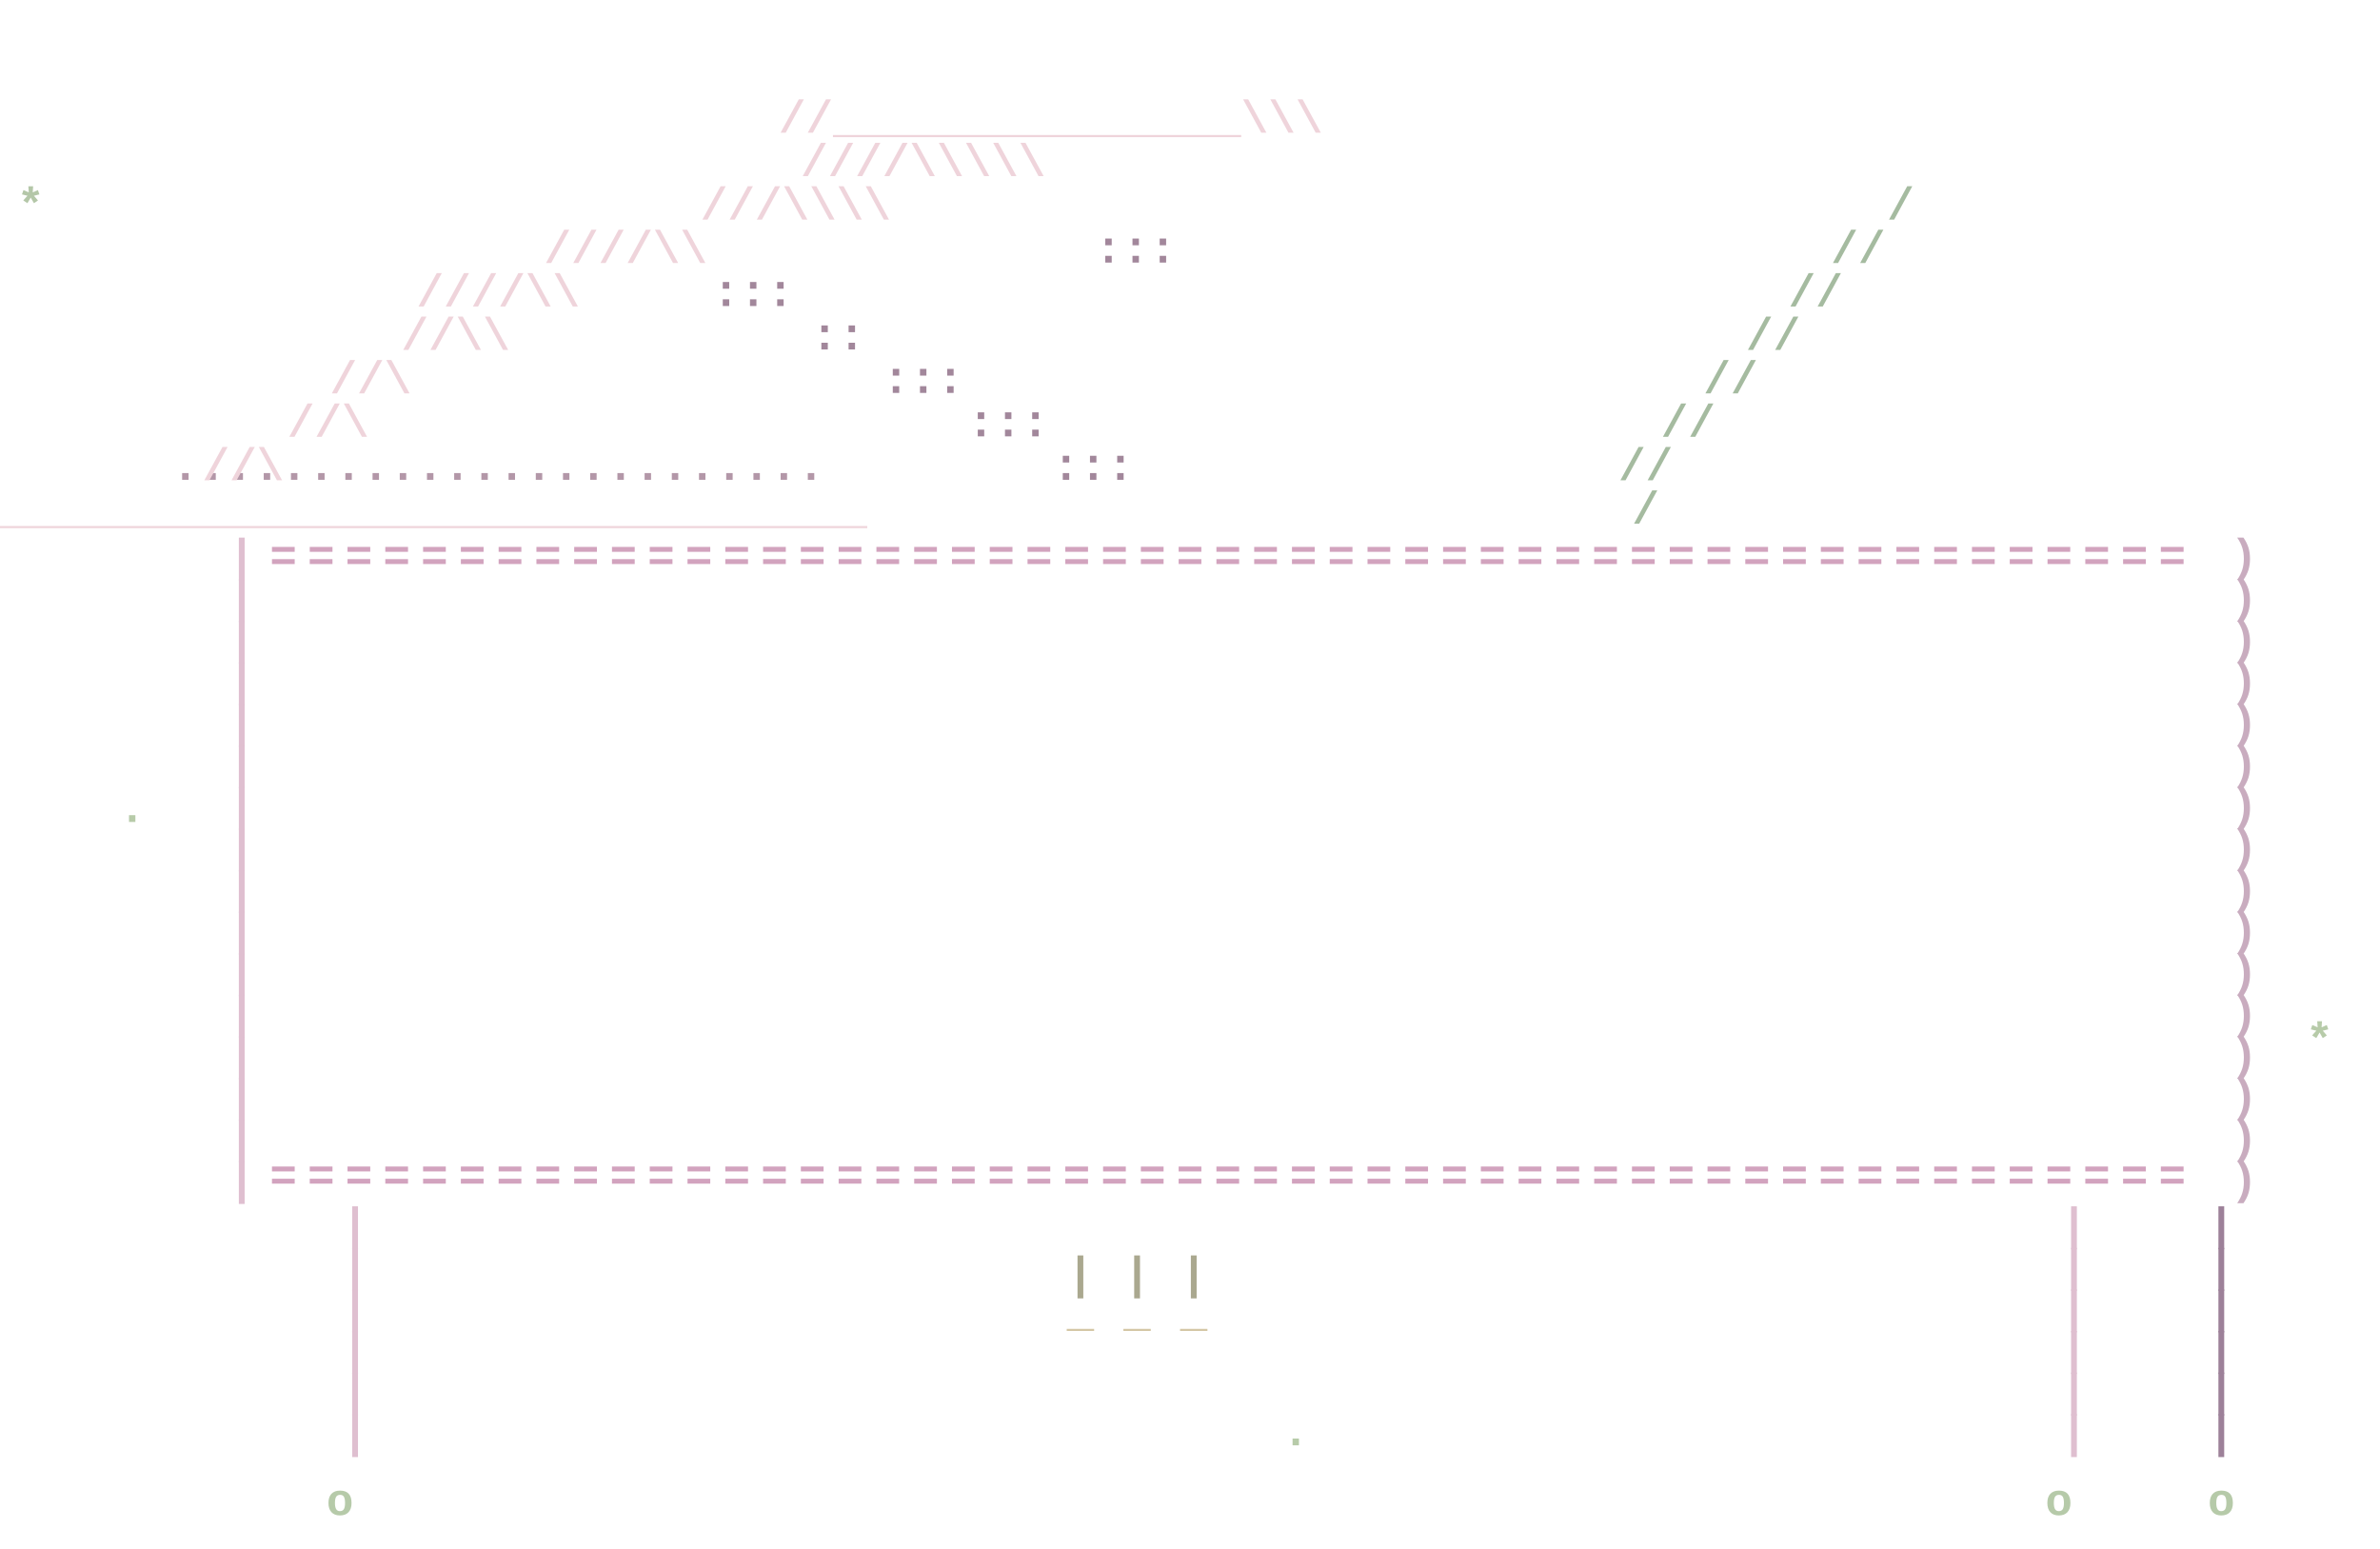
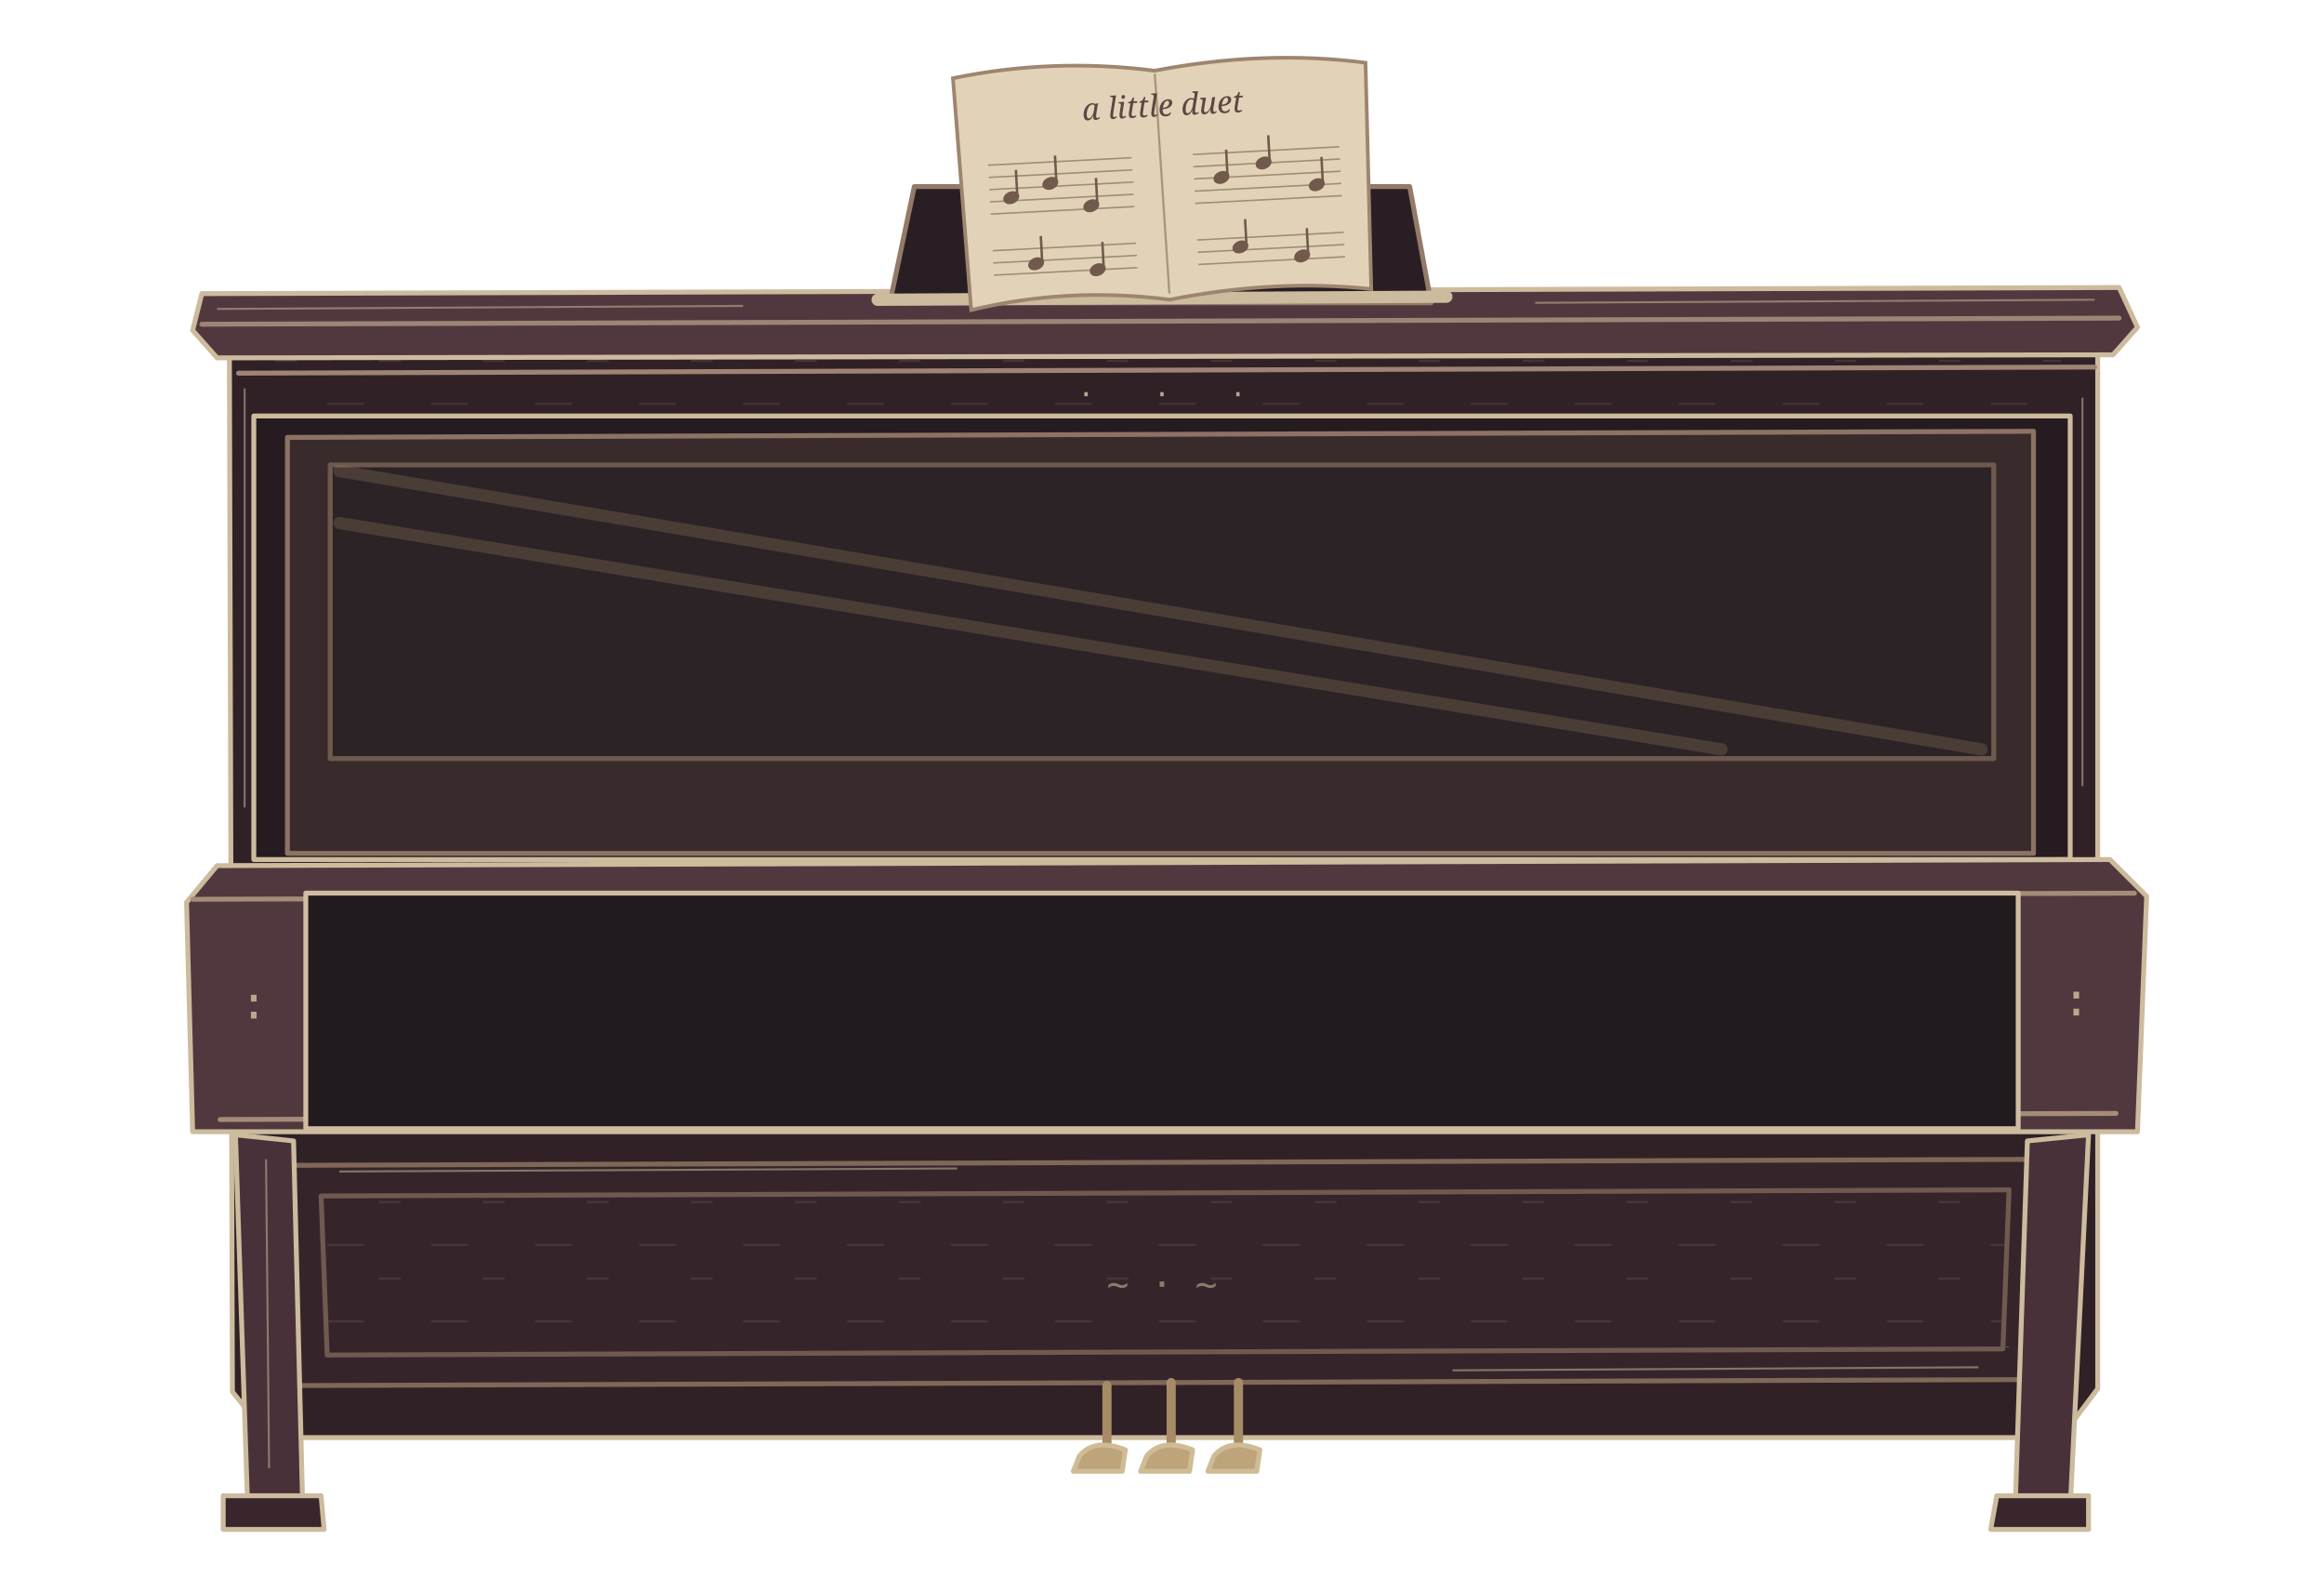
- <svg xmlns="http://www.w3.org/2000/svg" width="630" height="410" viewBox="0 0 630 410">
-   <g font-family="Menlo,Consolas,Liberation Mono,monospace" font-size="12" font-weight="600" text-anchor="middle">
-     <text fill="#b4c7a8" y="35.0" x="638.125">.</text>
-     <text fill="#efd4db" y="35.0" x="278.125 289.375 300.625 311.875 323.125 334.375 345.625 356.875 368.125 379.375 390.625 401.875 413.125 424.375 435.625 446.875 458.125 469.375 480.625 491.875">//_______________\\\</text>
-     <text fill="#efd4db" y="46.5" x="244.375 255.625 266.875 278.125 491.875 503.125 514.375 525.625 536.875">////\\\\\</text>
-     <text fill="#a5bba0" y="58.0" x="503.125">/</text>
-     <text fill="#b4c7a8" y="58.0" x="8.125">*</text>
-     <text fill="#efd4db" y="58.0" x="210.625 221.875 233.125 536.875 548.125 559.375 570.625">///\\\\</text>
-     <text fill="#a2879b" y="69.5" x="300.625 424.375 548.125">:::</text>
-     <text fill="#a5bba0" y="69.5" x="491.875 503.125">//</text>
-     <text fill="#efd4db" y="69.5" x="165.625 176.875 188.125 199.375 570.625 581.875">////\\</text>
-     <text fill="#a2879b" y="81.0" x="199.375 323.125 446.875">:::</text>
-     <text fill="#a5bba0" y="81.0" x="480.625 491.875">//</text>
-     <text fill="#efd4db" y="81.0" x="131.875 143.125 154.375 165.625 581.875 593.125">////\\</text>
-     <text fill="#a2879b" y="92.5" x="221.875 345.625">::</text>
-     <text fill="#a5bba0" y="92.5" x="469.375 480.625">//</text>
-     <text fill="#efd4db" y="92.5" x="120.625 131.875 593.125 604.375">//\\</text>
-     <text fill="#a2879b" y="104.0" x="244.375 368.125 491.875">:::</text>
-     <text fill="#a5bba0" y="104.0" x="458.125 469.375">//</text>
-     <text fill="#efd4db" y="104.0" x="98.125 109.375 604.375">//\</text>
-     <text fill="#a2879b" y="115.5" x="266.875 390.625 514.375">:::</text>
-     <text fill="#a5bba0" y="115.5" x="446.875 458.125">//</text>
-     <text fill="#efd4db" y="115.5" x="86.875 98.125 604.375">//\</text>
-     <text fill="#a2879b" y="127.0" x="289.375 413.125 536.875">:::</text>
-     <text fill="#b397a8" y="127.0" x="131.875 154.375 165.625 188.125 199.375 221.875 233.125 255.625 266.875 300.625 323.125 334.375 356.875 368.125 390.625 401.875 424.375 458.125 469.375 491.875 503.125 525.625 559.375 570.625">........................</text>
-     <text fill="#a5bba0" y="127.0" x="435.625 446.875">//</text>
-     <text fill="#efd4db" y="127.0" x="64.375 75.625 604.375">//\</text>
-     <text fill="#a5bba0" y="138.5" x="435.625">/</text>
-     <text fill="#efd4db" y="138.5" x="53.125 64.375 75.625 86.875 98.125 109.375 120.625 131.875 143.125 154.375 165.625 176.875 188.125 199.375 210.625 221.875 233.125 244.375 255.625 266.875 278.125 289.375 300.625 311.875 323.125 334.375 345.625 356.875 368.125 379.375 390.625 401.875 413.125 424.375 446.875 458.125 469.375 480.625 491.875 503.125 514.375 525.625 536.875 548.125 559.375 570.625 581.875 593.125 604.375">_________________________________________________</text>
-     <text fill="#dfbfd0" x="64" y="151" font-size="12">|</text>
-     <text fill="#c9acbf" x="594" y="151" font-size="12">)</text>
-     <text fill="#dfbfd0" x="64" y="162" font-size="12">|</text>
-     <text fill="#c9acbf" x="594" y="162" font-size="12">)</text>
-     <text fill="#dfbfd0" x="64" y="173" font-size="12">|</text>
-     <text fill="#c9acbf" x="594" y="173" font-size="12">)</text>
-     <text fill="#dfbfd0" x="64" y="184" font-size="12">|</text>
-     <text fill="#c9acbf" x="594" y="184" font-size="12">)</text>
-     <text fill="#dfbfd0" x="64" y="195" font-size="12">|</text>
-     <text fill="#c9acbf" x="594" y="195" font-size="12">)</text>
-     <text fill="#dfbfd0" x="64" y="206" font-size="12">|</text>
-     <text fill="#c9acbf" x="594" y="206" font-size="12">)</text>
-     <text fill="#dfbfd0" x="64" y="217" font-size="12">|</text>
-     <text fill="#c9acbf" x="594" y="217" font-size="12">)</text>
-     <text fill="#dfbfd0" x="64" y="228" font-size="12">|</text>
-     <text fill="#c9acbf" x="594" y="228" font-size="12">)</text>
-     <text fill="#dfbfd0" x="64" y="239" font-size="12">|</text>
-     <text fill="#c9acbf" x="594" y="239" font-size="12">)</text>
-     <text fill="#dfbfd0" x="64" y="250" font-size="12">|</text>
-     <text fill="#c9acbf" x="594" y="250" font-size="12">)</text>
-     <text fill="#dfbfd0" x="64" y="261" font-size="12">|</text>
-     <text fill="#c9acbf" x="594" y="261" font-size="12">)</text>
-     <text fill="#dfbfd0" x="64" y="272" font-size="12">|</text>
-     <text fill="#c9acbf" x="594" y="272" font-size="12">)</text>
-     <text fill="#dfbfd0" x="64" y="283" font-size="12">|</text>
-     <text fill="#c9acbf" x="594" y="283" font-size="12">)</text>
-     <text fill="#dfbfd0" x="64" y="294" font-size="12">|</text>
-     <text fill="#c9acbf" x="594" y="294" font-size="12">)</text>
-     <text fill="#dfbfd0" x="64" y="305" font-size="12">|</text>
-     <text fill="#c9acbf" x="594" y="305" font-size="12">)</text>
-     <text fill="#dfbfd0" x="64" y="316" font-size="12">|</text>
-     <text fill="#c9acbf" x="594" y="316" font-size="12">)</text>
-     <text fill="#d2a3be" x="75" y="151" font-size="12">=</text>
-     <text fill="#d2a3be" x="75" y="315" font-size="12">=</text>
-     <text fill="#d2a3be" x="85" y="151" font-size="12">=</text>
-     <text fill="#d2a3be" x="85" y="315" font-size="12">=</text>
-     <text fill="#d2a3be" x="95" y="151" font-size="12">=</text>
-     <text fill="#d2a3be" x="95" y="315" font-size="12">=</text>
-     <text fill="#d2a3be" x="105" y="151" font-size="12">=</text>
-     <text fill="#d2a3be" x="105" y="315" font-size="12">=</text>
-     <text fill="#d2a3be" x="115" y="151" font-size="12">=</text>
-     <text fill="#d2a3be" x="115" y="315" font-size="12">=</text>
-     <text fill="#d2a3be" x="125" y="151" font-size="12">=</text>
-     <text fill="#d2a3be" x="125" y="315" font-size="12">=</text>
-     <text fill="#d2a3be" x="135" y="151" font-size="12">=</text>
-     <text fill="#d2a3be" x="135" y="315" font-size="12">=</text>
-     <text fill="#d2a3be" x="145" y="151" font-size="12">=</text>
-     <text fill="#d2a3be" x="145" y="315" font-size="12">=</text>
-     <text fill="#d2a3be" x="155" y="151" font-size="12">=</text>
-     <text fill="#d2a3be" x="155" y="315" font-size="12">=</text>
-     <text fill="#d2a3be" x="165" y="151" font-size="12">=</text>
-     <text fill="#d2a3be" x="165" y="315" font-size="12">=</text>
-     <text fill="#d2a3be" x="175" y="151" font-size="12">=</text>
-     <text fill="#d2a3be" x="175" y="315" font-size="12">=</text>
-     <text fill="#d2a3be" x="185" y="151" font-size="12">=</text>
-     <text fill="#d2a3be" x="185" y="315" font-size="12">=</text>
-     <text fill="#d2a3be" x="195" y="151" font-size="12">=</text>
-     <text fill="#d2a3be" x="195" y="315" font-size="12">=</text>
-     <text fill="#d2a3be" x="205" y="151" font-size="12">=</text>
-     <text fill="#d2a3be" x="205" y="315" font-size="12">=</text>
-     <text fill="#d2a3be" x="215" y="151" font-size="12">=</text>
-     <text fill="#d2a3be" x="215" y="315" font-size="12">=</text>
-     <text fill="#d2a3be" x="225" y="151" font-size="12">=</text>
-     <text fill="#d2a3be" x="225" y="315" font-size="12">=</text>
-     <text fill="#d2a3be" x="235" y="151" font-size="12">=</text>
-     <text fill="#d2a3be" x="235" y="315" font-size="12">=</text>
-     <text fill="#d2a3be" x="245" y="151" font-size="12">=</text>
-     <text fill="#d2a3be" x="245" y="315" font-size="12">=</text>
-     <text fill="#d2a3be" x="255" y="151" font-size="12">=</text>
-     <text fill="#d2a3be" x="255" y="315" font-size="12">=</text>
-     <text fill="#d2a3be" x="265" y="151" font-size="12">=</text>
-     <text fill="#d2a3be" x="265" y="315" font-size="12">=</text>
-     <text fill="#d2a3be" x="275" y="151" font-size="12">=</text>
-     <text fill="#d2a3be" x="275" y="315" font-size="12">=</text>
-     <text fill="#d2a3be" x="285" y="151" font-size="12">=</text>
-     <text fill="#d2a3be" x="285" y="315" font-size="12">=</text>
-     <text fill="#d2a3be" x="295" y="151" font-size="12">=</text>
-     <text fill="#d2a3be" x="295" y="315" font-size="12">=</text>
-     <text fill="#d2a3be" x="305" y="151" font-size="12">=</text>
-     <text fill="#d2a3be" x="305" y="315" font-size="12">=</text>
-     <text fill="#d2a3be" x="315" y="151" font-size="12">=</text>
-     <text fill="#d2a3be" x="315" y="315" font-size="12">=</text>
-     <text fill="#d2a3be" x="325" y="151" font-size="12">=</text>
-     <text fill="#d2a3be" x="325" y="315" font-size="12">=</text>
-     <text fill="#d2a3be" x="335" y="151" font-size="12">=</text>
-     <text fill="#d2a3be" x="335" y="315" font-size="12">=</text>
-     <text fill="#d2a3be" x="345" y="151" font-size="12">=</text>
-     <text fill="#d2a3be" x="345" y="315" font-size="12">=</text>
-     <text fill="#d2a3be" x="355" y="151" font-size="12">=</text>
-     <text fill="#d2a3be" x="355" y="315" font-size="12">=</text>
-     <text fill="#d2a3be" x="365" y="151" font-size="12">=</text>
-     <text fill="#d2a3be" x="365" y="315" font-size="12">=</text>
-     <text fill="#d2a3be" x="375" y="151" font-size="12">=</text>
-     <text fill="#d2a3be" x="375" y="315" font-size="12">=</text>
-     <text fill="#d2a3be" x="385" y="151" font-size="12">=</text>
-     <text fill="#d2a3be" x="385" y="315" font-size="12">=</text>
-     <text fill="#d2a3be" x="395" y="151" font-size="12">=</text>
-     <text fill="#d2a3be" x="395" y="315" font-size="12">=</text>
-     <text fill="#d2a3be" x="405" y="151" font-size="12">=</text>
-     <text fill="#d2a3be" x="405" y="315" font-size="12">=</text>
-     <text fill="#d2a3be" x="415" y="151" font-size="12">=</text>
-     <text fill="#d2a3be" x="415" y="315" font-size="12">=</text>
-     <text fill="#d2a3be" x="425" y="151" font-size="12">=</text>
-     <text fill="#d2a3be" x="425" y="315" font-size="12">=</text>
-     <text fill="#d2a3be" x="435" y="151" font-size="12">=</text>
-     <text fill="#d2a3be" x="435" y="315" font-size="12">=</text>
-     <text fill="#d2a3be" x="445" y="151" font-size="12">=</text>
-     <text fill="#d2a3be" x="445" y="315" font-size="12">=</text>
-     <text fill="#d2a3be" x="455" y="151" font-size="12">=</text>
-     <text fill="#d2a3be" x="455" y="315" font-size="12">=</text>
-     <text fill="#d2a3be" x="465" y="151" font-size="12">=</text>
-     <text fill="#d2a3be" x="465" y="315" font-size="12">=</text>
-     <text fill="#d2a3be" x="475" y="151" font-size="12">=</text>
-     <text fill="#d2a3be" x="475" y="315" font-size="12">=</text>
-     <text fill="#d2a3be" x="485" y="151" font-size="12">=</text>
-     <text fill="#d2a3be" x="485" y="315" font-size="12">=</text>
-     <text fill="#d2a3be" x="495" y="151" font-size="12">=</text>
-     <text fill="#d2a3be" x="495" y="315" font-size="12">=</text>
-     <text fill="#d2a3be" x="505" y="151" font-size="12">=</text>
-     <text fill="#d2a3be" x="505" y="315" font-size="12">=</text>
-     <text fill="#d2a3be" x="515" y="151" font-size="12">=</text>
-     <text fill="#d2a3be" x="515" y="315" font-size="12">=</text>
-     <text fill="#d2a3be" x="525" y="151" font-size="12">=</text>
-     <text fill="#d2a3be" x="525" y="315" font-size="12">=</text>
-     <text fill="#d2a3be" x="535" y="151" font-size="12">=</text>
-     <text fill="#d2a3be" x="535" y="315" font-size="12">=</text>
-     <text fill="#d2a3be" x="545" y="151" font-size="12">=</text>
-     <text fill="#d2a3be" x="545" y="315" font-size="12">=</text>
-     <text fill="#d2a3be" x="555" y="151" font-size="12">=</text>
-     <text fill="#d2a3be" x="555" y="315" font-size="12">=</text>
-     <text fill="#d2a3be" x="565" y="151" font-size="12">=</text>
-     <text fill="#d2a3be" x="565" y="315" font-size="12">=</text>
-     <text fill="#d2a3be" x="575" y="151" font-size="12">=</text>
-     <text fill="#d2a3be" x="575" y="315" font-size="12">=</text>
-     <text fill="#dfbfd0" x="94" y="328" font-size="12">|</text>
-     <text fill="#dfbfd0" x="549" y="328" font-size="12">|</text>
-     <text fill="#9d8199" x="588" y="328" font-size="12">|</text>
-     <text fill="#dfbfd0" x="94" y="339" font-size="12">|</text>
-     <text fill="#dfbfd0" x="549" y="339" font-size="12">|</text>
-     <text fill="#9d8199" x="588" y="339" font-size="12">|</text>
-     <text fill="#dfbfd0" x="94" y="350" font-size="12">|</text>
-     <text fill="#dfbfd0" x="549" y="350" font-size="12">|</text>
-     <text fill="#9d8199" x="588" y="350" font-size="12">|</text>
-     <text fill="#dfbfd0" x="94" y="361" font-size="12">|</text>
-     <text fill="#dfbfd0" x="549" y="361" font-size="12">|</text>
-     <text fill="#9d8199" x="588" y="361" font-size="12">|</text>
-     <text fill="#dfbfd0" x="94" y="372" font-size="12">|</text>
-     <text fill="#dfbfd0" x="549" y="372" font-size="12">|</text>
-     <text fill="#9d8199" x="588" y="372" font-size="12">|</text>
-     <text fill="#dfbfd0" x="94" y="383" font-size="12">|</text>
-     <text fill="#dfbfd0" x="549" y="383" font-size="12">|</text>
-     <text fill="#9d8199" x="588" y="383" font-size="12">|</text>
-     <text fill="#b6caa9" x="90" y="401" font-size="12">o</text>
-     <text fill="#b6caa9" x="545" y="401" font-size="12">o</text>
-     <text fill="#b6caa9" x="588" y="401" font-size="12">o</text>
-     <text fill="#aaa88f" x="286" y="341" font-size="12">|</text>
-     <text fill="#d4c7a5" x="286" y="351" font-size="12">_</text>
-     <text fill="#aaa88f" x="301" y="341" font-size="12">|</text>
-     <text fill="#d4c7a5" x="301" y="351" font-size="12">_</text>
-     <text fill="#aaa88f" x="316" y="341" font-size="12">|</text>
-     <text fill="#d4c7a5" x="316" y="351" font-size="12">_</text>
-     <text fill="#b7cba9" x="35" y="220" font-size="12">·</text>
-     <text fill="#b7cba9" x="614" y="279" font-size="12">*</text>
-     <text fill="#b7cba9" x="343" y="385" font-size="12">·</text>
+ <svg xmlns="http://www.w3.org/2000/svg" width="760" height="520" viewBox="0 0 760 520">
+   <defs>
+     <pattern id="wood" width="34" height="25" patternUnits="userSpaceOnUse">
+       <path d="M5 7h12M22 18h7" stroke="#c6ae92" stroke-width=".7" opacity=".13" />
+     </pattern>
+   </defs>
+   <g stroke="#cdbb9e" stroke-width="1.6" stroke-linejoin="round" stroke-linecap="round">
+     <path d="M75 111L686 108 686 454 674 470H88L76 455Z" fill="#302127" />
+     <path d="M85 117H674V452H86Z" fill="url(#wood)" stroke="none" />
+     <path d="M66 96L693 94 699 107 691 116 71 117 63 108Z" fill="#51383e" />
+     <path d="M66 106L693 104M78 122L685 120" fill="none" stroke="#9e8475" />
+     <path d="M83 136H677V281H83Z" fill="#251b20" />
+     <path d="M94 143L665 141 665 279H94Z" fill="#392b2c" stroke="#8c7364" />
+     <path d="M108 152H652V248H108Z" fill="#2b2326" stroke="#6e594e" />
+     <path d="M111 154L648 245M111 171L563 245" fill="none" stroke="#9b8262" stroke-width="4" opacity=".28" />
+     <path d="M71 283L690 281 702 293 699 370 63 370 61 295Z" fill="#51383e" />
+     <path d="M63 294L698 292M72 366L692 364" fill="none" stroke="#a68b78" />
+     <path d="M100 292H660V369H100Z" fill="#211a1e" stroke="#d2bca1" />
+     <path d="M88 381L673 379 670 451 92 453Z" fill="#35252b" stroke="#806859" />
+     <path d="M105 391L657 389 655 441 107 443Z" fill="url(#wood)" stroke="#705a50" />
+     <path d="M77 371L96 373 99 493 81 493Z M663 373L683 371 677 493 659 493Z" fill="#483139" />
+     <path d="M73 489L105 489 106 500 73 500Z M653 489H683V500H651Z" fill="#38262c" />
+     <path d="M362 453V476M383 452V476M405 452V476" stroke="#a68c65" stroke-width="3" />
+     <path d="M353 476Q358 470 368 474L367 481H351Z M375 476Q380 470 390 474L389 481H373Z M397 476Q402 470 412 474L411 481H395Z" fill="#bea47b" stroke="#cfbc96" />
+     <path d="M299 61L461 61 468 99H291Z" fill="#291e24" stroke="#947a69" />
+     <path d="M287 98L473 97" stroke-width="4" />
+   </g>
+   <g transform="rotate(-3 381 69)">
+     <path d="M314 22Q347 17 380 23Q416 18 449 24L447 98Q416 93 381 98Q348 92 316 98Z" fill="#e2d3b8" stroke="#9d856f" stroke-width="1.2" />
+     <path d="M380 24L381 96" stroke="#a99578" stroke-width=".7" />
+     <text x="382" y="38" text-anchor="middle" fill="#5e4641" font-family="Georgia,serif" font-style="italic" font-size="10">a little duet</text>
+     <g stroke="#9f8e72" stroke-width=".5">
+       <path d="M324 51H371M391 51H439" />
+       <path d="M324 55H371M391 55H439" />
+       <path d="M324 59H371M391 59H439" />
+       <path d="M324 63H371M391 63H439" />
+       <path d="M324 67H371M391 67H439" />
+       <path d="M324 79H371M391 79H439" />
+       <path d="M324 83H371M391 83H439" />
+       <path d="M324 87H371M391 87H439" />
+     </g>
+     <g fill="#71594b" stroke="#71594b" stroke-width=".8">
+       <ellipse cx="331" cy="62" rx="2.3" ry="1.6" transform="rotate(-20 331 62)" />
+       <path d="M333 62v-9" />
+       <ellipse cx="344" cy="58" rx="2.3" ry="1.6" transform="rotate(-20 344 58)" />
+       <path d="M346 58v-9" />
+       <ellipse cx="357" cy="66" rx="2.3" ry="1.6" transform="rotate(-20 357 66)" />
+       <path d="M359 66v-9" />
+       <ellipse cx="400" cy="59" rx="2.3" ry="1.6" transform="rotate(-20 400 59)" />
+       <path d="M402 59v-9" />
+       <ellipse cx="414" cy="55" rx="2.3" ry="1.6" transform="rotate(-20 414 55)" />
+       <path d="M416 55v-9" />
+       <ellipse cx="431" cy="63" rx="2.3" ry="1.6" transform="rotate(-20 431 63)" />
+       <path d="M433 63v-9" />
+       <ellipse cx="338" cy="84" rx="2.3" ry="1.6" transform="rotate(-20 338 84)" />
+       <path d="M340 84v-9" />
+       <ellipse cx="358" cy="87" rx="2.3" ry="1.6" transform="rotate(-20 358 87)" />
+       <path d="M360 87v-9" />
+       <ellipse cx="405" cy="82" rx="2.3" ry="1.6" transform="rotate(-20 405 82)" />
+       <path d="M407 82v-9" />
+       <ellipse cx="425" cy="86" rx="2.3" ry="1.6" transform="rotate(-20 425 86)" />
+       <path d="M427 86v-9" />
+     </g>
+   </g>
+   <g font-family="Menlo,Consolas,monospace" text-anchor="middle" fill="#bfa58a">
+     <text x="380" y="132" font-size="9" letter-spacing="7">· · ·</text>
+     <text x="380" y="424" font-size="12" opacity=".65">~  ·  ~</text>
+     <text x="83" y="333" font-size="15">:</text>
+     <text x="679" y="332" font-size="15">:</text>
+   </g>
+   <g fill="none" stroke="#bfa88e" stroke-width=".65" opacity=".6">
+     <path d="M71 101L243 100M502 99L685 98M80 127V264M681 130V257M111 383L313 382M475 448L647 447M87 379L88 480" />
  </g>
</svg>
